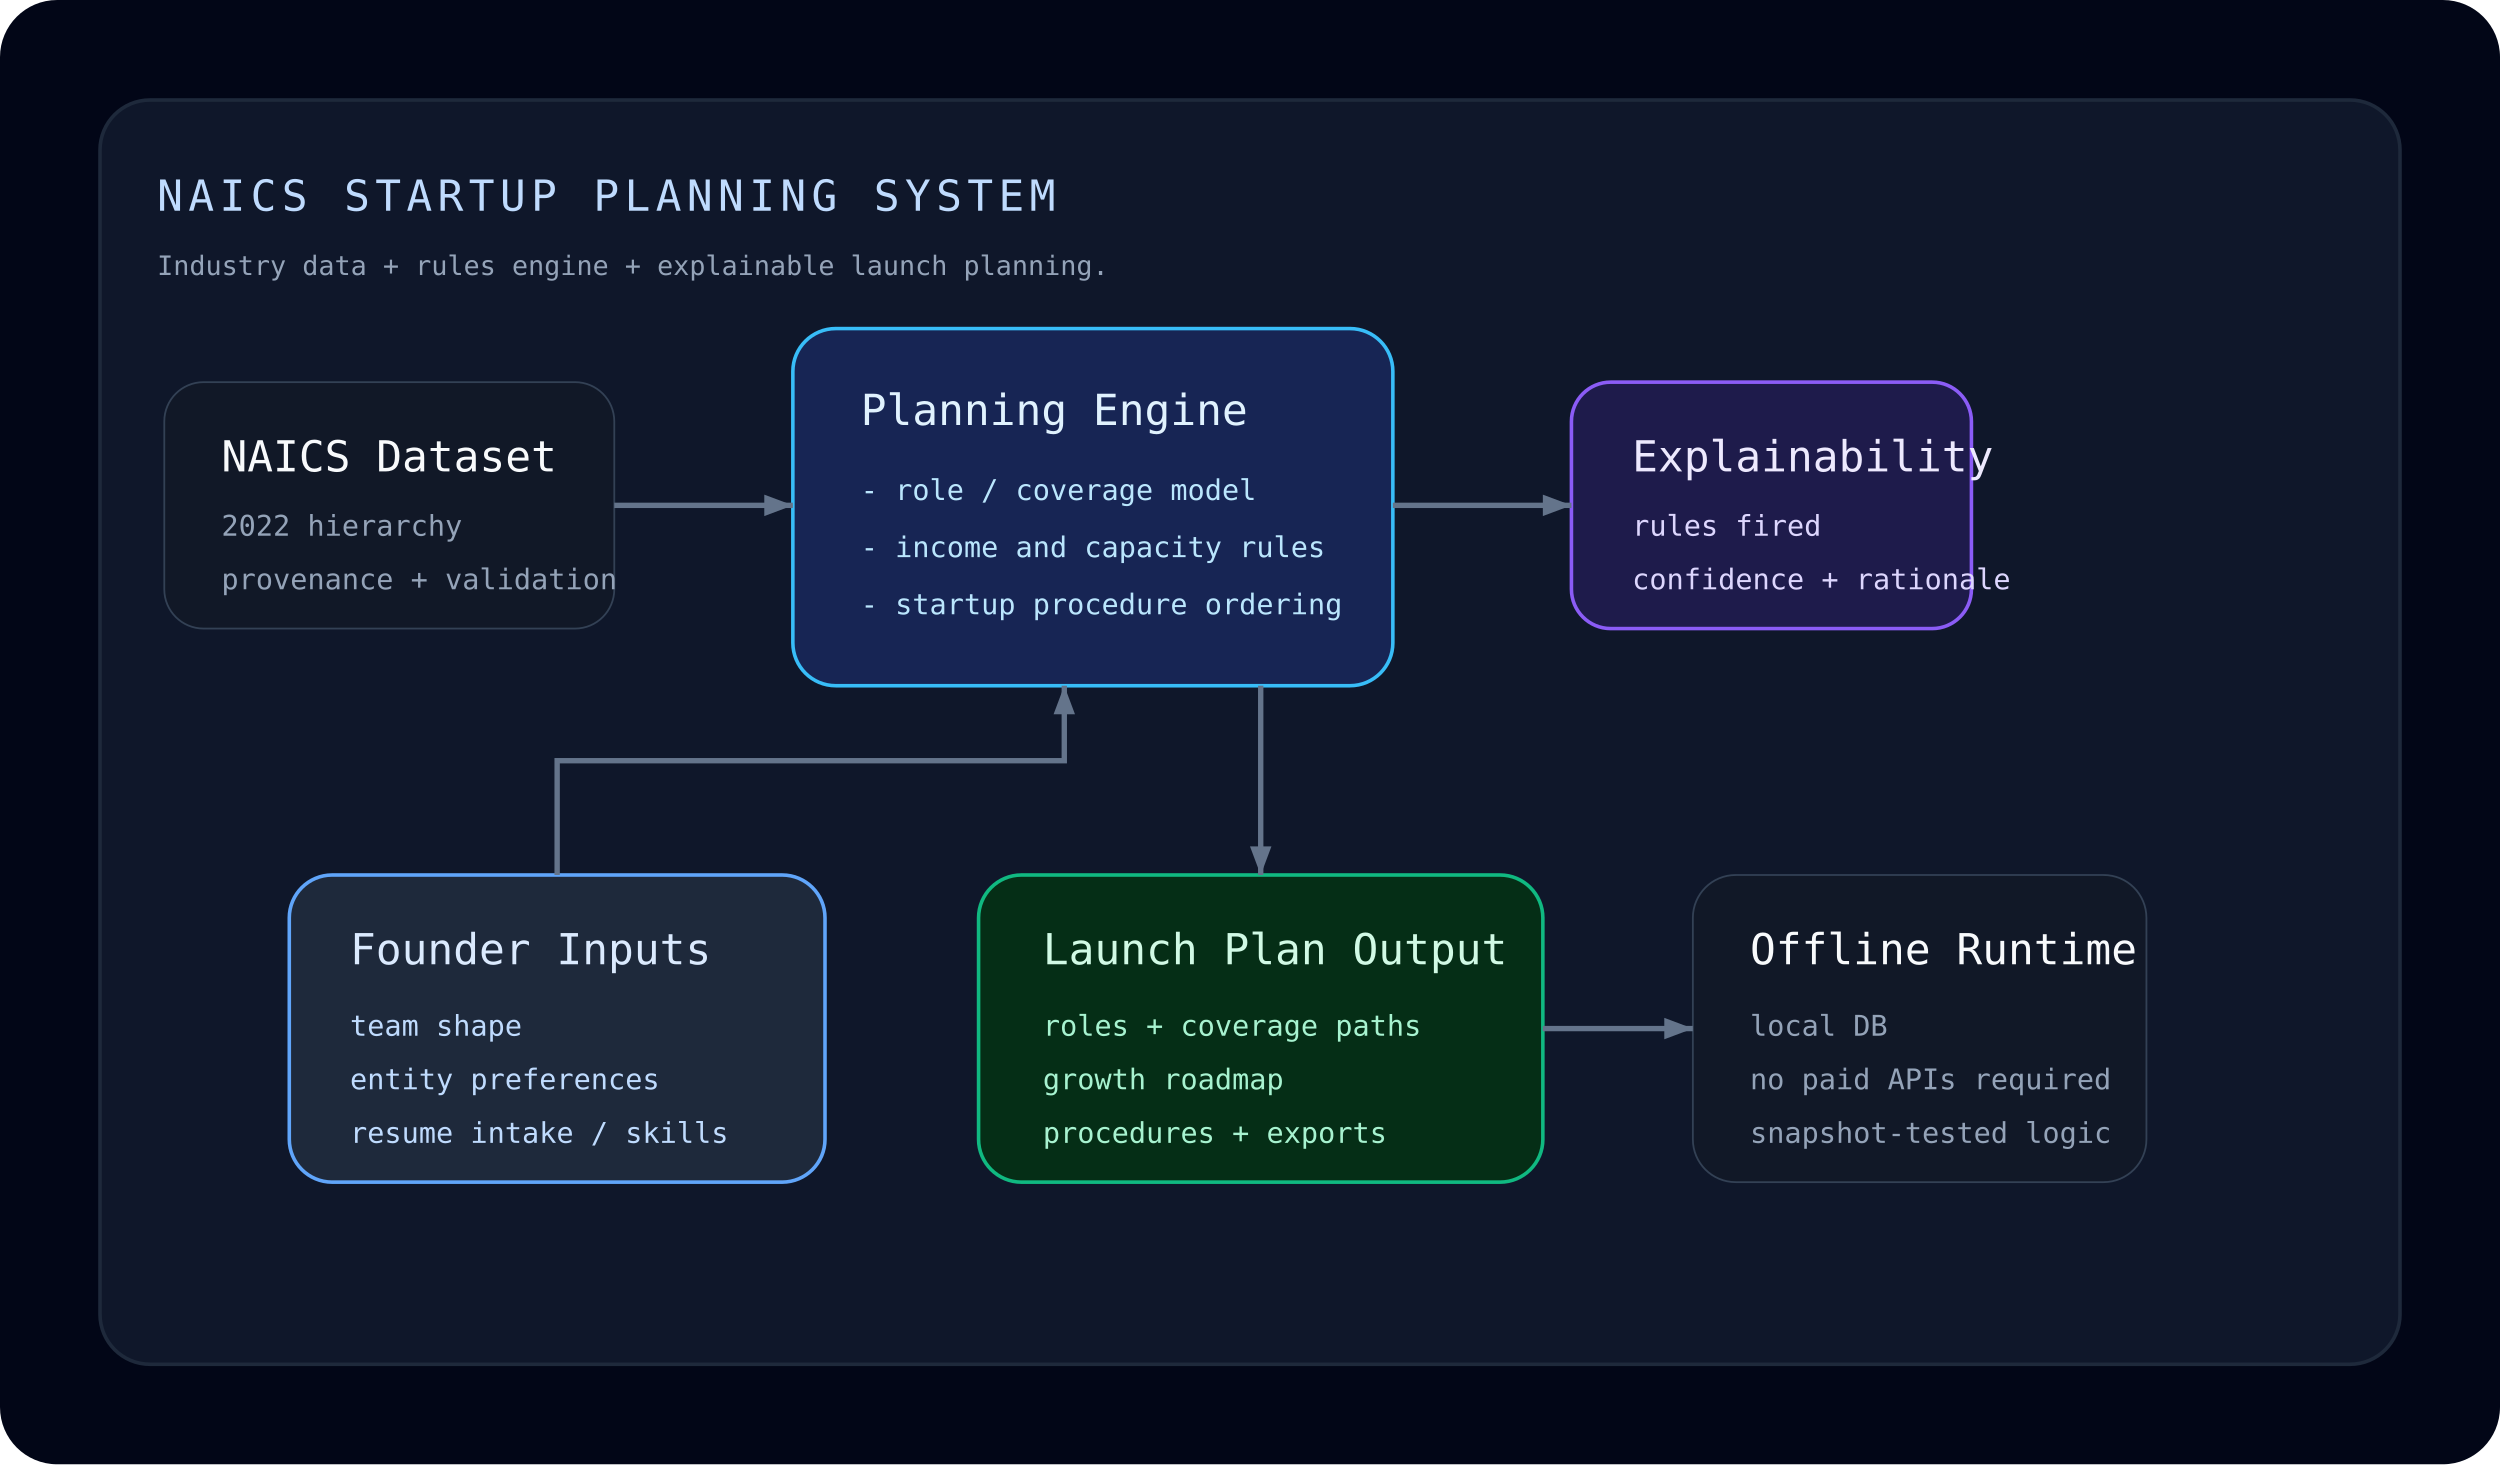
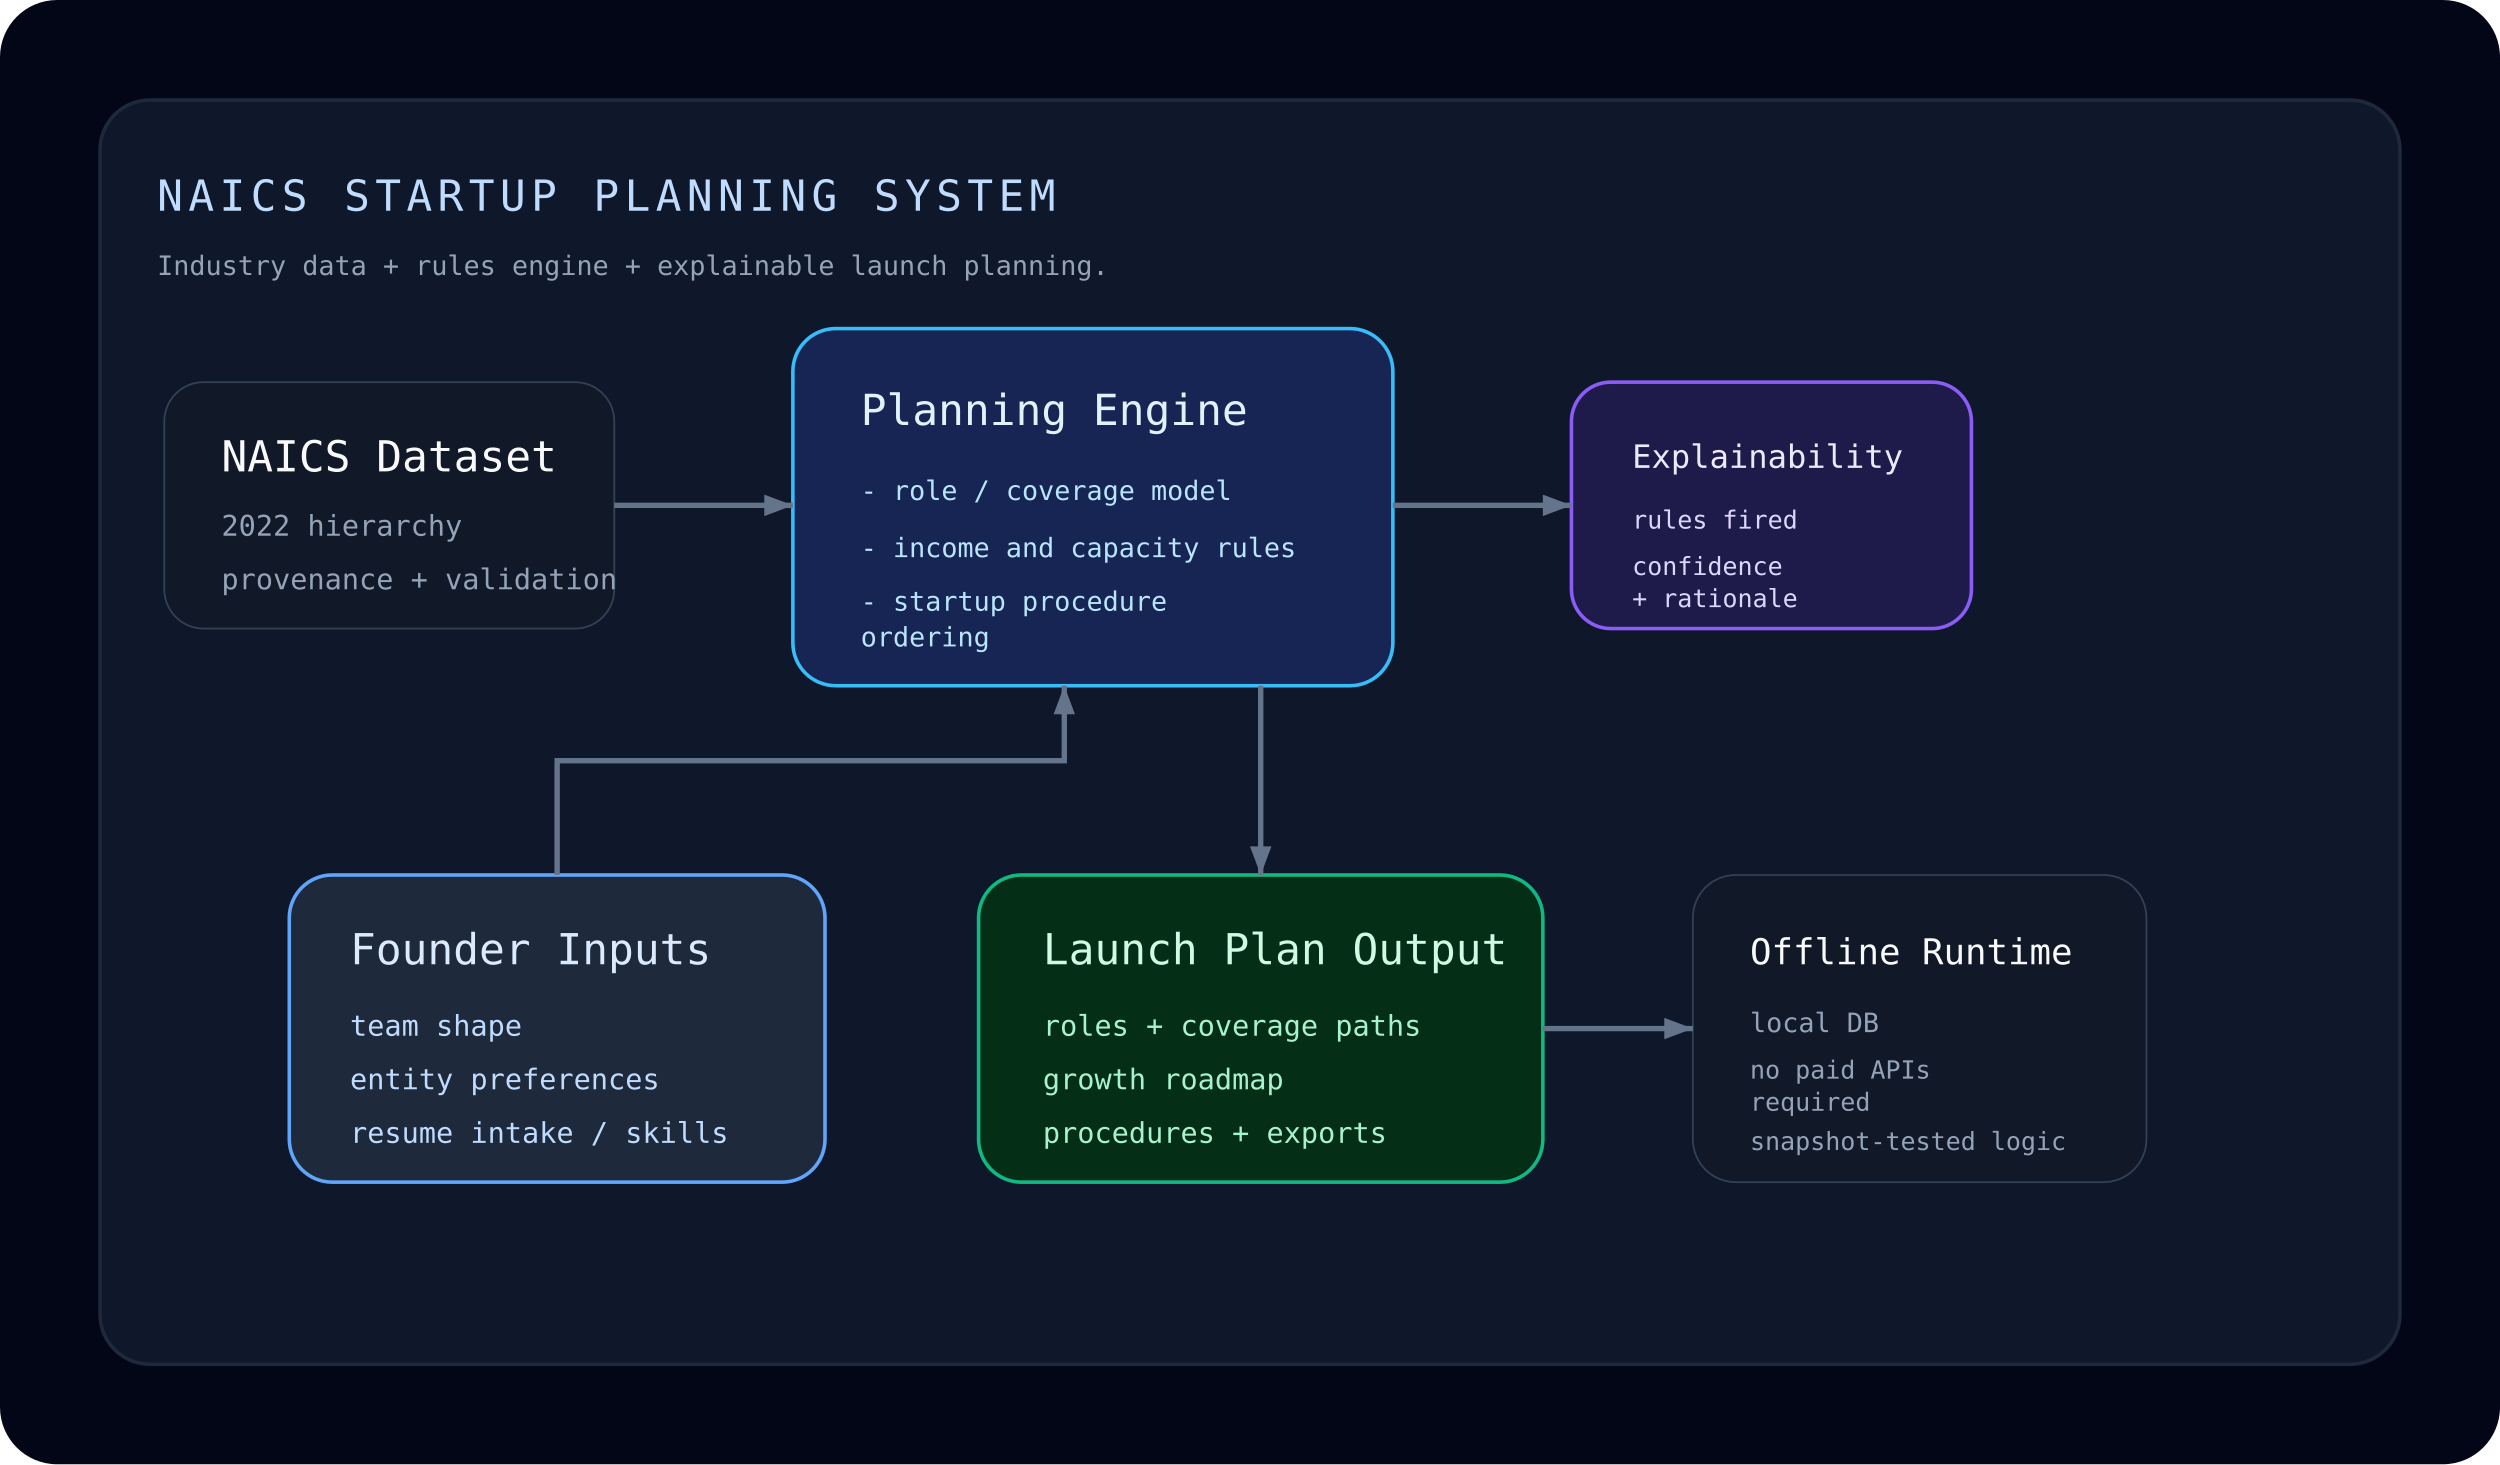
<svg xmlns="http://www.w3.org/2000/svg" width="1400" height="820" viewBox="0 0 1400 820" fill="none">
  <rect width="1400" height="820" rx="32" fill="#020617" />
  <rect x="56" y="56" width="1288" height="708" rx="28" fill="#0F172A" stroke="#1E293B" stroke-width="2" />
  <text x="88" y="118" fill="#BFDBFE" font-family="monospace" font-size="24" letter-spacing="3">NAICS STARTUP PLANNING SYSTEM</text>
  <text x="88" y="154" fill="#94A3B8" font-family="monospace" font-size="15">Industry data + rules engine + explainable launch planning.</text>
  <rect x="92" y="214" width="252" height="138" rx="22" fill="#111827" stroke="#334155" />
  <text x="124" y="264" fill="#F8FAFC" font-family="monospace" font-size="24">NAICS Dataset</text>
  <text x="124" y="300" fill="#94A3B8" font-family="monospace" font-size="16">2022 hierarchy</text>
  <text x="124" y="330" fill="#94A3B8" font-family="monospace" font-size="16">provenance + validation</text>
  <rect x="444" y="184" width="336" height="200" rx="24" fill="#172554" stroke="#38BDF8" stroke-width="2" />
  <text x="482" y="238" fill="#E0F2FE" font-family="monospace" font-size="24">Planning Engine</text>
-   <text x="482" y="280" fill="#BAE6FD" font-family="monospace" font-size="16">- role / coverage model</text>
-   <text x="482" y="312" fill="#BAE6FD" font-family="monospace" font-size="16">- income and capacity rules</text>
-   <text x="482" y="344" fill="#BAE6FD" font-family="monospace" font-size="16">- startup procedure ordering</text>
+   <text x="482" y="280" fill="#BAE6FD" font-family="monospace" font-size="15">- role / coverage model</text>
+   <text x="482" y="312" fill="#BAE6FD" font-family="monospace" font-size="15">- income and capacity rules</text>
+   <text x="482" y="342" fill="#BAE6FD" font-family="monospace" font-size="15">
+     <tspan x="482" dy="0">- startup procedure</tspan>
+     <tspan x="482" dy="20">  ordering</tspan>
+   </text>
  <rect x="880" y="214" width="224" height="138" rx="22" fill="#1E1B4B" stroke="#8B5CF6" stroke-width="2" />
-   <text x="914" y="264" fill="#EDE9FE" font-family="monospace" font-size="24">Explainability</text>
-   <text x="914" y="300" fill="#DDD6FE" font-family="monospace" font-size="16">rules fired</text>
-   <text x="914" y="330" fill="#DDD6FE" font-family="monospace" font-size="16">confidence + rationale</text>
+   <text x="914" y="262" fill="#EDE9FE" font-family="monospace" font-size="18">Explainability</text>
+   <text x="914" y="296" fill="#DDD6FE" font-family="monospace" font-size="14">rules fired</text>
+   <text x="914" y="322" fill="#DDD6FE" font-family="monospace" font-size="14">
+     <tspan x="914" dy="0">confidence</tspan>
+     <tspan x="914" dy="18">+ rationale</tspan>
+   </text>
  <rect x="162" y="490" width="300" height="172" rx="24" fill="#1E293B" stroke="#60A5FA" stroke-width="2" />
  <text x="196" y="540" fill="#DBEAFE" font-family="monospace" font-size="24">Founder Inputs</text>
  <text x="196" y="580" fill="#BFDBFE" font-family="monospace" font-size="16">team shape</text>
  <text x="196" y="610" fill="#BFDBFE" font-family="monospace" font-size="16">entity preferences</text>
  <text x="196" y="640" fill="#BFDBFE" font-family="monospace" font-size="16">resume intake / skills</text>
  <rect x="548" y="490" width="316" height="172" rx="24" fill="#052E16" stroke="#10B981" stroke-width="2" />
  <text x="584" y="540" fill="#D1FAE5" font-family="monospace" font-size="24">Launch Plan Output</text>
  <text x="584" y="580" fill="#A7F3D0" font-family="monospace" font-size="16">roles + coverage paths</text>
  <text x="584" y="610" fill="#A7F3D0" font-family="monospace" font-size="16">growth roadmap</text>
  <text x="584" y="640" fill="#A7F3D0" font-family="monospace" font-size="16">procedures + exports</text>
  <rect x="948" y="490" width="254" height="172" rx="24" fill="#111827" stroke="#334155" />
-   <text x="980" y="540" fill="#F8FAFC" font-family="monospace" font-size="24">Offline Runtime</text>
-   <text x="980" y="580" fill="#94A3B8" font-family="monospace" font-size="16">local DB</text>
-   <text x="980" y="610" fill="#94A3B8" font-family="monospace" font-size="16">no paid APIs required</text>
-   <text x="980" y="640" fill="#94A3B8" font-family="monospace" font-size="16">snapshot-tested logic</text>
+   <text x="980" y="540" fill="#F8FAFC" font-family="monospace" font-size="20">Offline Runtime</text>
+   <text x="980" y="578" fill="#94A3B8" font-family="monospace" font-size="15">local DB</text>
+   <text x="980" y="604" fill="#94A3B8" font-family="monospace" font-size="14">
+     <tspan x="980" dy="0">no paid APIs</tspan>
+     <tspan x="980" dy="18">required</tspan>
+   </text>
+   <text x="980" y="644" fill="#94A3B8" font-family="monospace" font-size="14">snapshot-tested logic</text>
  <path d="M344 283H444" stroke="#64748B" stroke-width="3" />
  <path d="M780 283H880" stroke="#64748B" stroke-width="3" />
  <path d="M312 490V426H596V384" stroke="#64748B" stroke-width="3" />
  <path d="M706 384V490" stroke="#64748B" stroke-width="3" />
  <path d="M864 576H948" stroke="#64748B" stroke-width="3" />
  <path d="M428 277L444 283L428 289" fill="#64748B" />
  <path d="M864 277L880 283L864 289" fill="#64748B" />
  <path d="M590 400L596 384L602 400" fill="#64748B" />
  <path d="M700 474L706 490L712 474" fill="#64748B" />
  <path d="M932 570L948 576L932 582" fill="#64748B" />
</svg>
